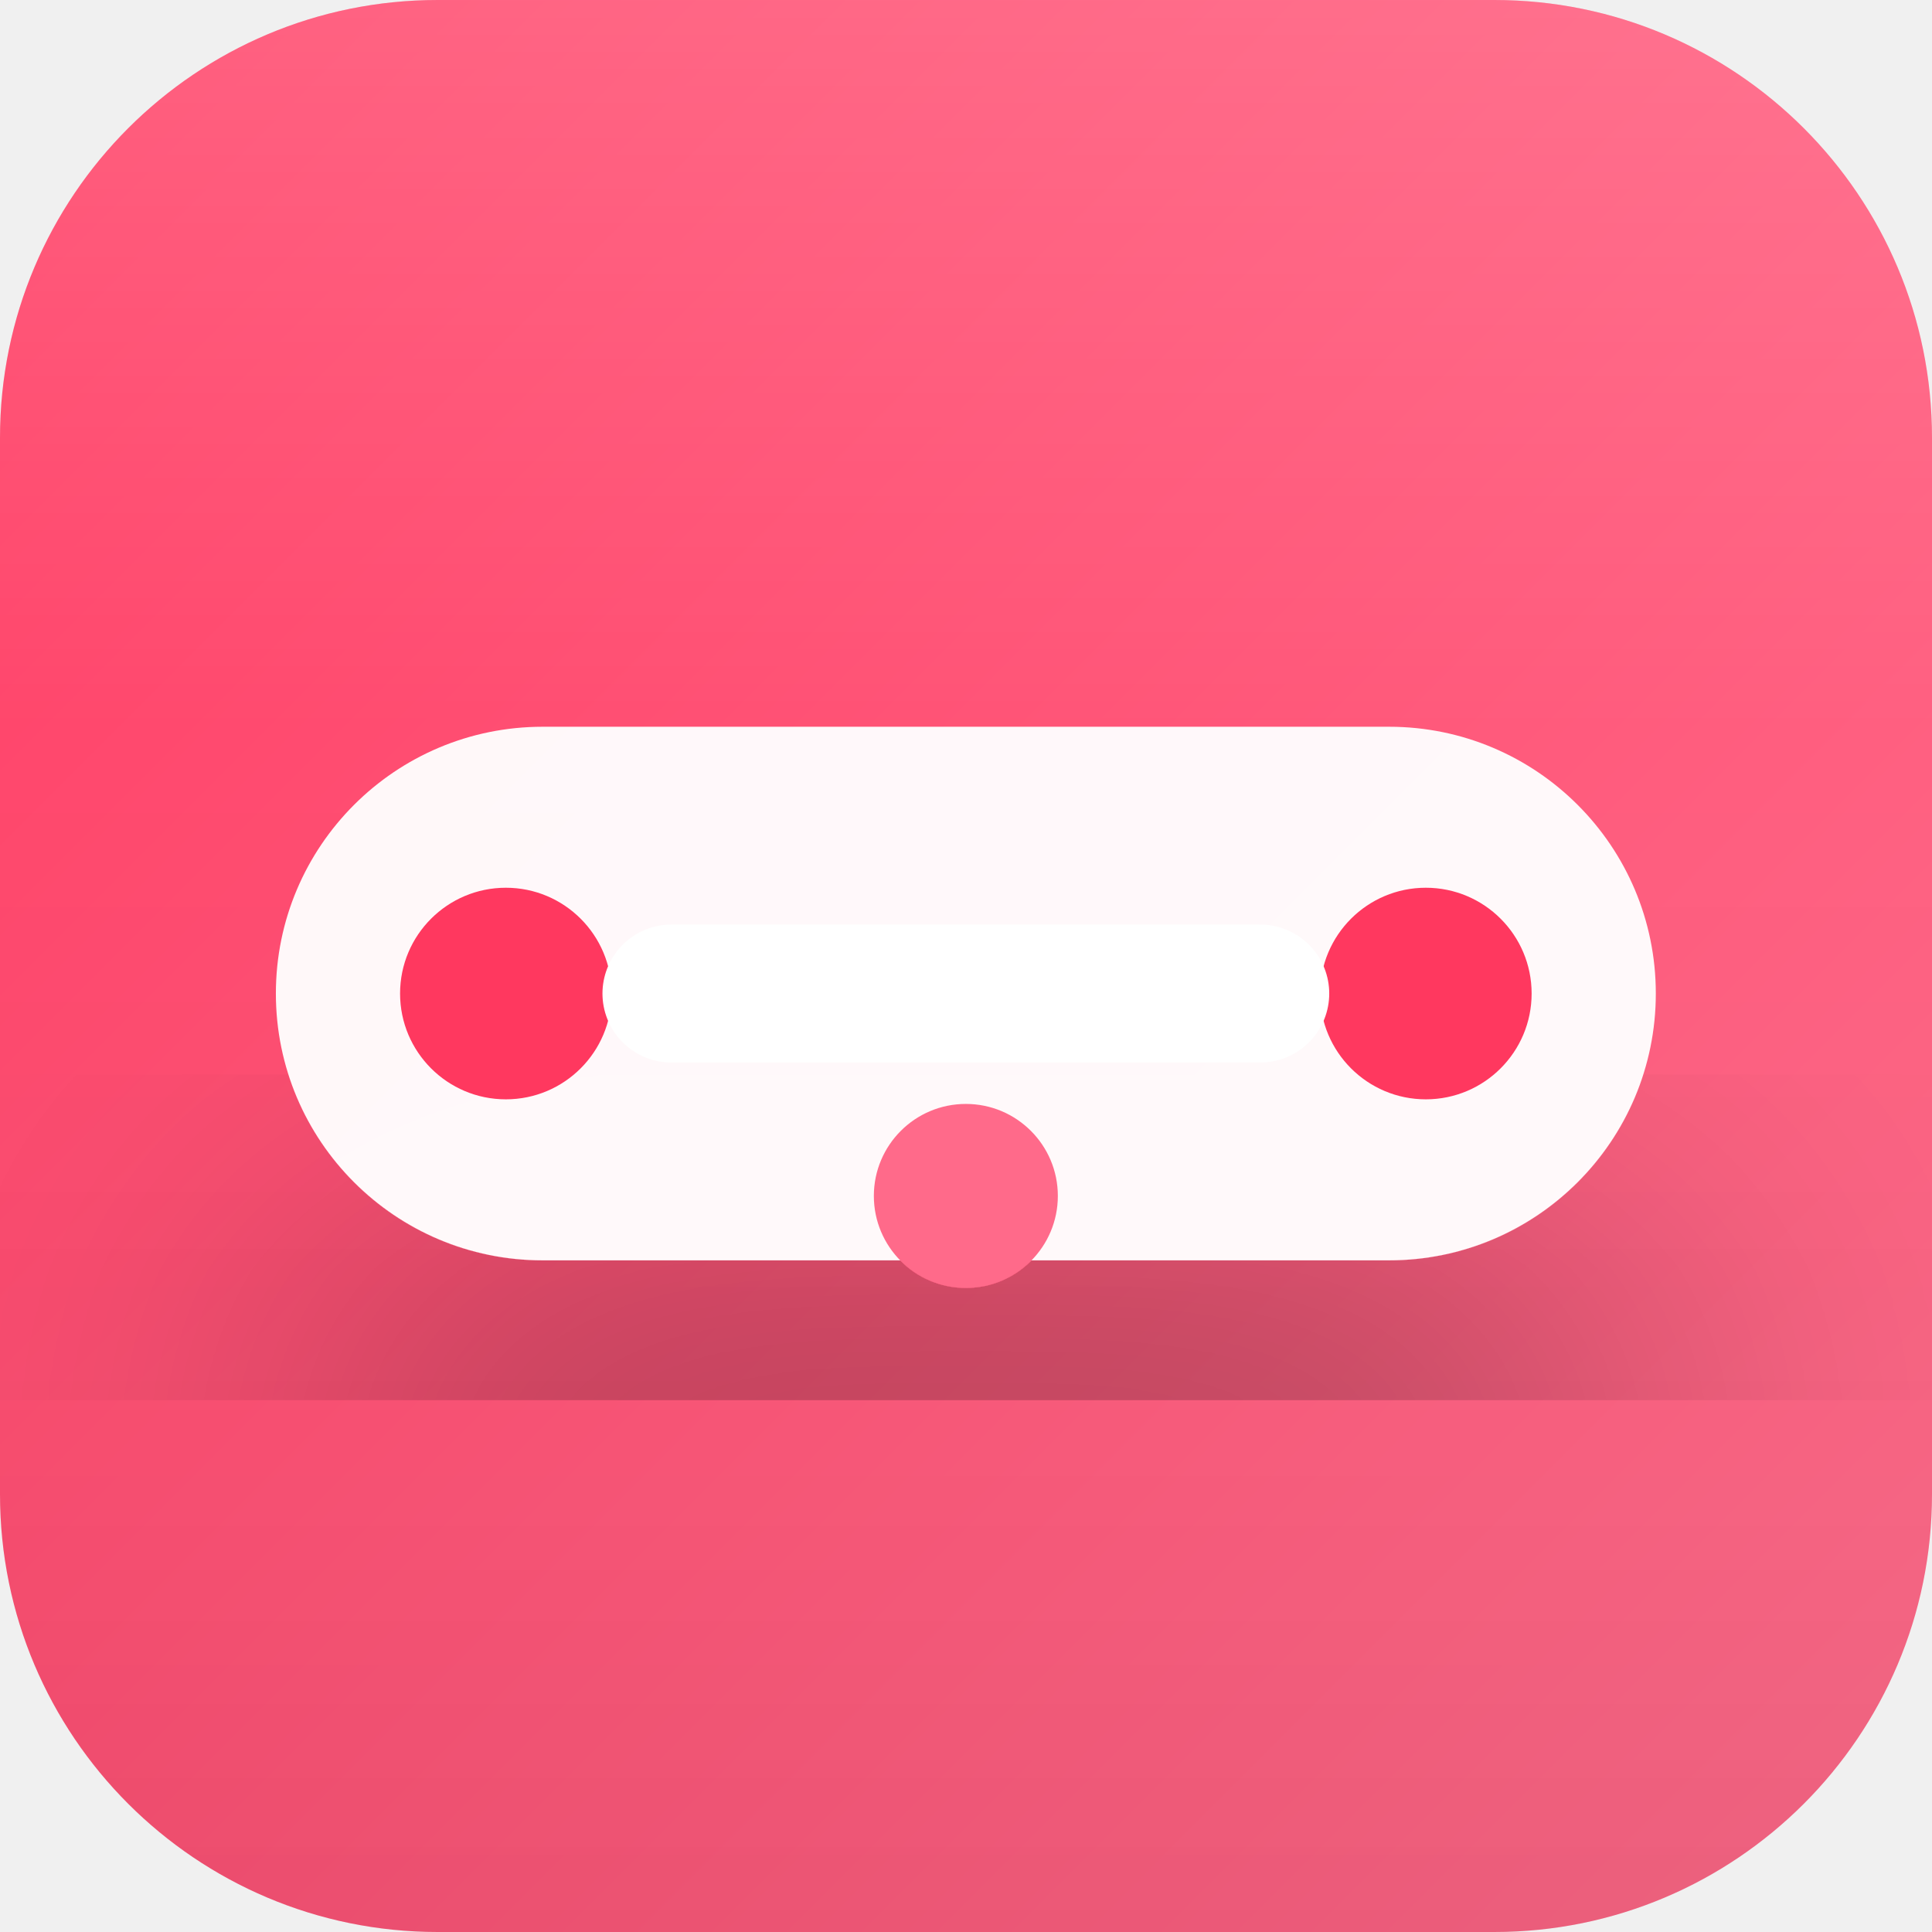
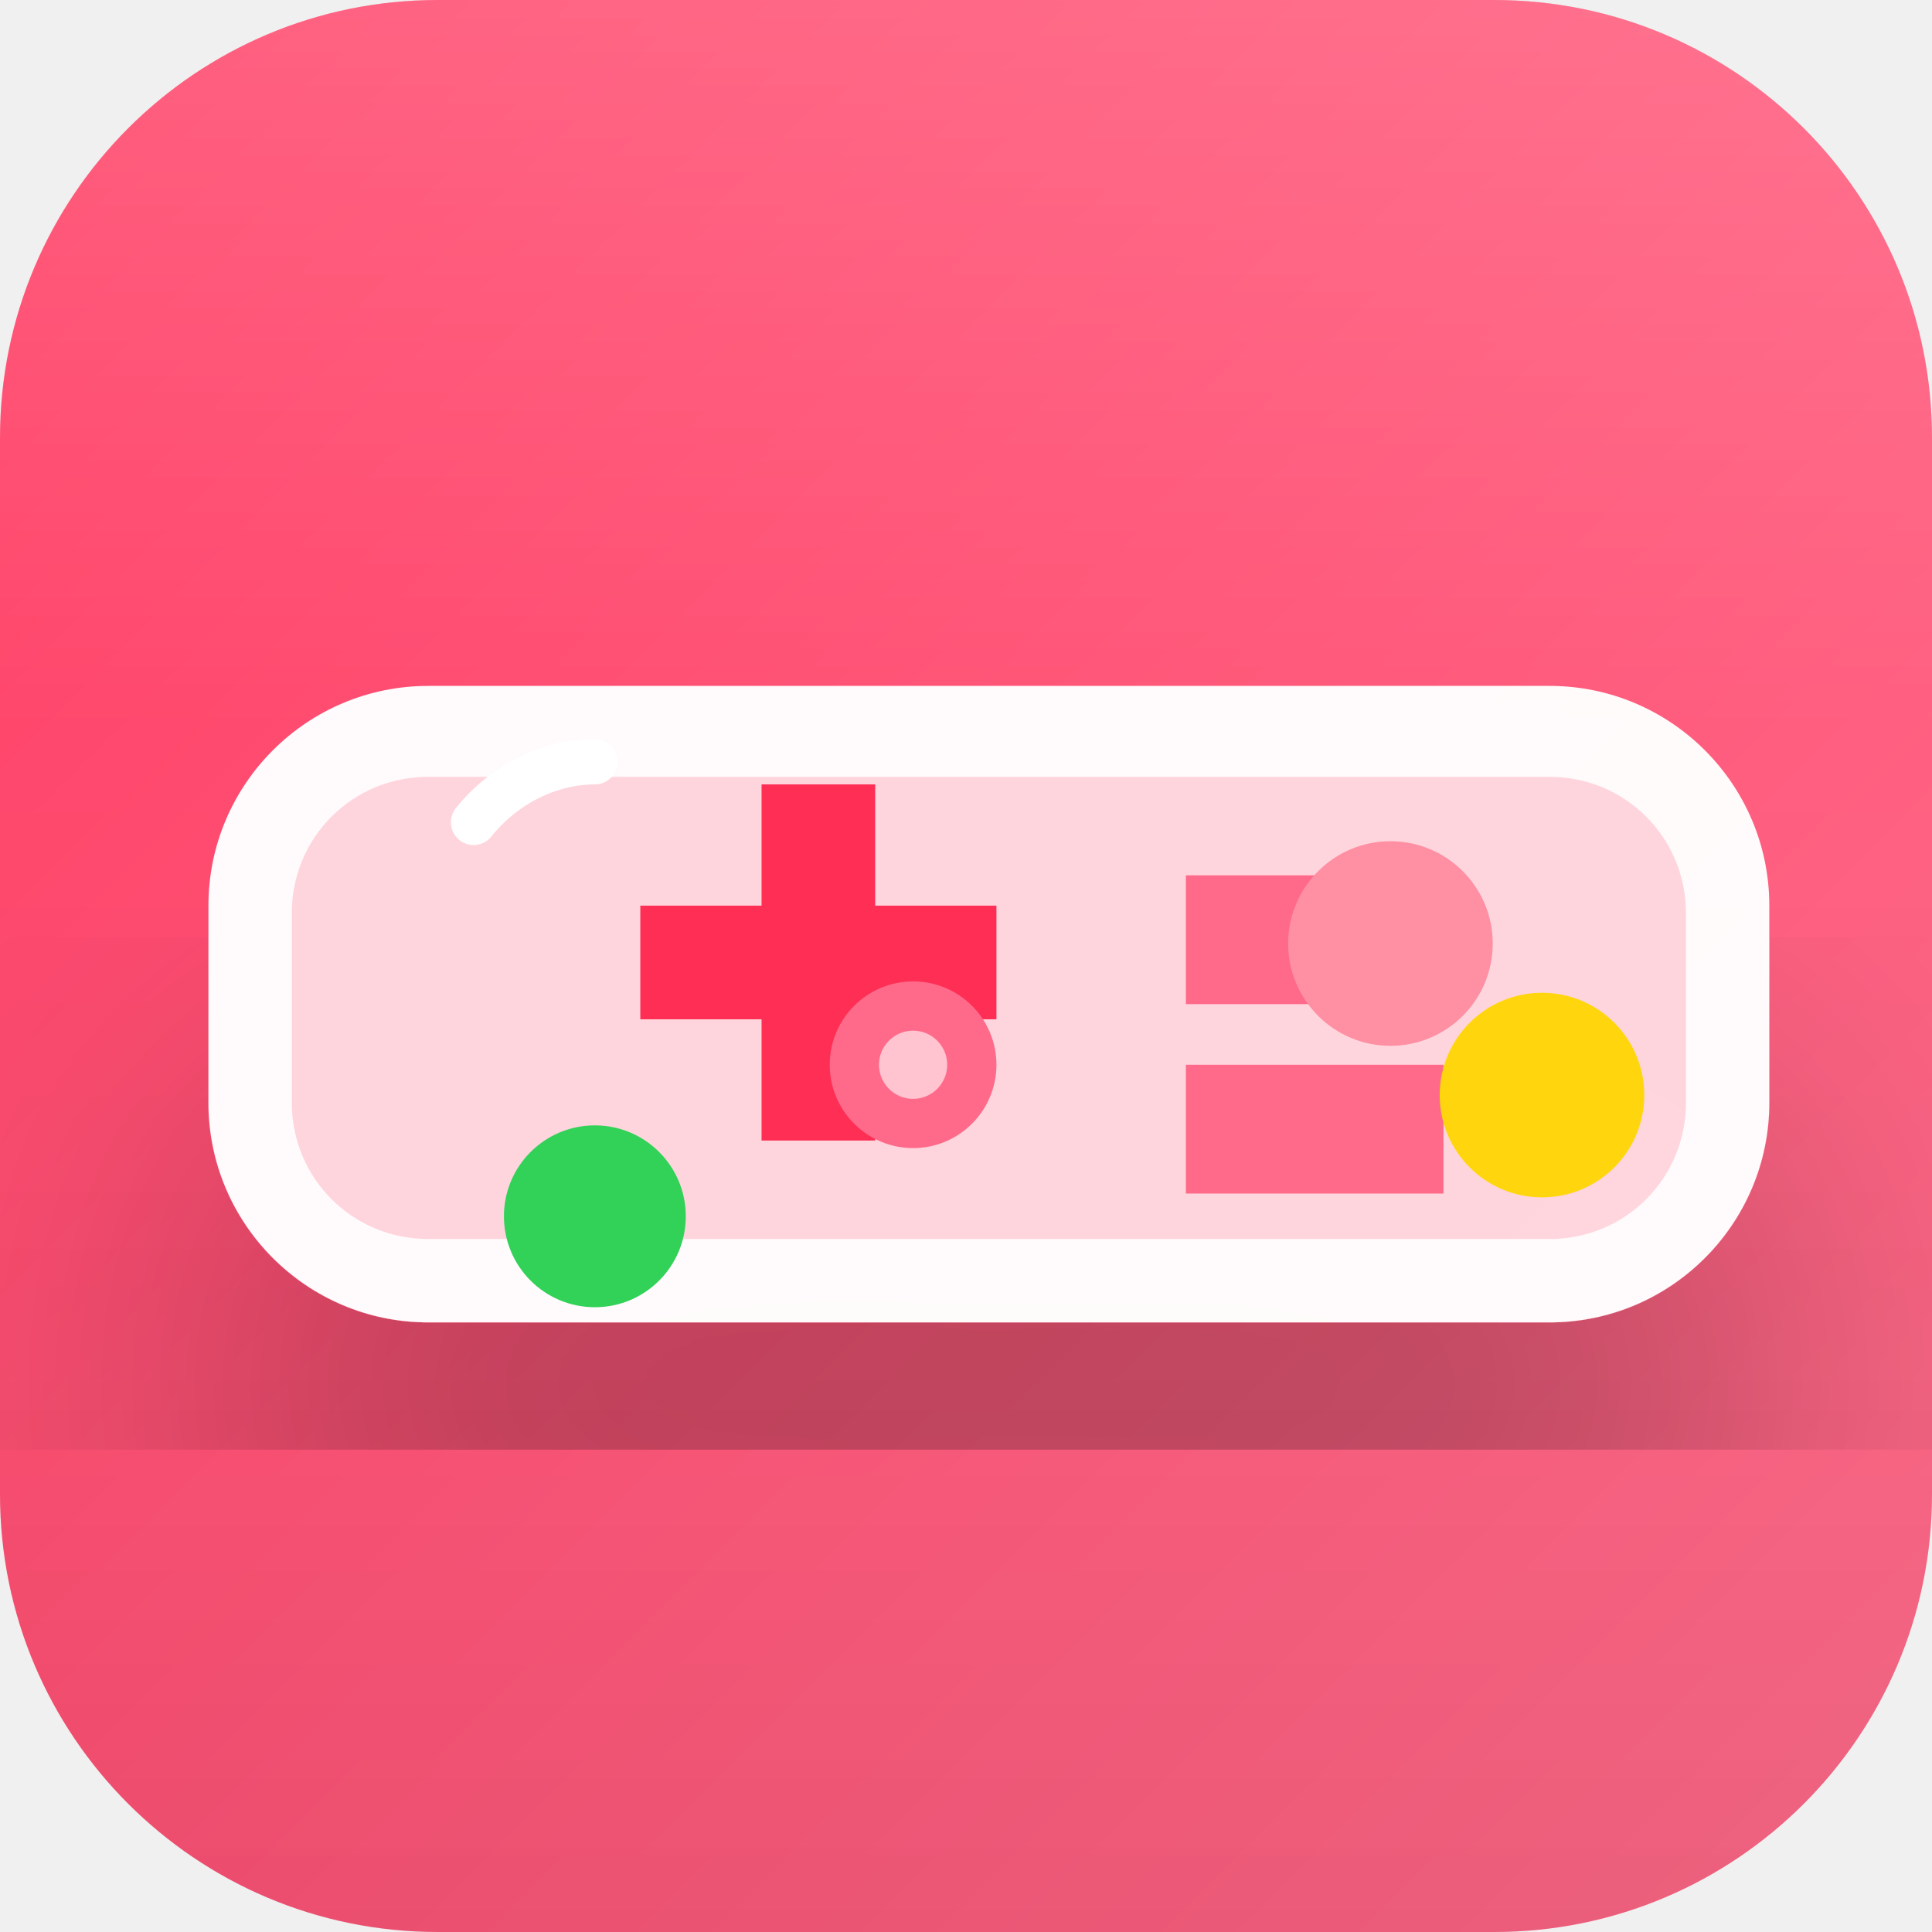
<svg xmlns="http://www.w3.org/2000/svg" viewBox="0 0 512 512" width="512" height="512">
  <defs>
    <linearGradient id="bg" x1="0%" y1="0%" x2="100%" y2="100%">
      <stop offset="0%" stop-color="#FF375F" />
      <stop offset="100%" stop-color="#FF6B8A" />
    </linearGradient>
    <clipPath id="r">
      <rect width="512" height="512" rx="116" />
    </clipPath>
    <linearGradient id="sheen" x1="0%" y1="0%" x2="0%" y2="100%">
      <stop offset="0%" stop-color="#ffffff" stop-opacity="0.20" />
      <stop offset="38%" stop-color="#ffffff" stop-opacity="0.03" />
      <stop offset="100%" stop-color="#000000" stop-opacity="0.08" />
    </linearGradient>
    <filter id="shadow" x="-20%" y="-20%" width="140%" height="140%">
      <feDropShadow dx="0" dy="5" stdDeviation="4" flood-color="#000000" flood-opacity="0.25" />
    </filter>
  </defs>
  <g clip-path="url(#r)">
    <rect width="512" height="512" fill="url(#bg)" />
    <rect width="512" height="512" fill="url(#sheen)" />
-     <g transform="translate(-36.6 -31.7) scale(24.38)" filter="url(#shadow)">
-       <rect x="4.5" y="9.2" width="15" height="5.8" rx="2.9" fill="#ffffff" fill-opacity="0.96" />
-       <circle cx="7" cy="12.1" r="1.15" fill="#FF375F" />
-       <circle cx="17" cy="12.1" r="1.15" fill="#FF375F" />
-       <circle cx="12" cy="14.3" r="1.0" fill="#FF6B8A" />
-       <path d="M8.8,12.1h6.4" stroke="#ffffff" stroke-width="1.5" stroke-linecap="round" />
+     <g transform="translate(21.1 13.1) scale(20.08)" filter="url(#shadow)">
+       <path d="M4.6,8.4c-1.6,0 -2.9,1.3 -2.9,2.9v2.6c0,1.6 1.3,2.9 2.9,2.9h14.8c1.6,0 2.9,-1.3 2.9,-2.9v-2.6c0,-1.6 -1.3,-2.9 -2.9,-2.9h-14.8z" fill="#ffffff" fill-opacity="0.97" />
+       <path d="M4.6,9.6c-1,0 -1.8,0.8 -1.8,1.8v2.5c0,1 0.8,1.8 1.8,1.8h14.8c1,0 1.8,-0.8 1.8,-1.8v-2.5c0,-1 -0.8,-1.8 -1.8,-1.8h-14.8z" fill="#FF2D55" fill-opacity="0.18" />
+       <path d="M7.4,11.3h1.6v-1.6h1.5v1.6h1.6v1.5h-1.6v1.6h-1.5v-1.6h-1.6v-1.5z" fill="#FF2D55" />
+       <path d="M14.6,10.9h3.4v1.7h-3.4zM14.6,13.4h3.4v1.7h-3.4z" fill="#FF6B8A" />
+       <circle cx="17.3" cy="11.8" r="1.35" fill="#FF8FA3" />
+       <circle cx="19.3" cy="13.8" r="1.35" fill="#FFD60A" />
+       <circle cx="6.8" cy="15.4" r="1.2" fill="#30D158" />
+       <circle cx="11" cy="13.4" r="1.1" fill="#FF6B8A" />
+       <circle cx="11" cy="13.4" r="0.45" fill="#ffffff" fill-opacity="0.6" />
+       <path d="M5.2,10.2c0.4,-0.5 1,-0.8 1.6,-0.8" stroke="#ffffff" stroke-width="0.6" stroke-linecap="round" fill="none" fill-opacity="0.7" />
    </g>
  </g>
</svg>
